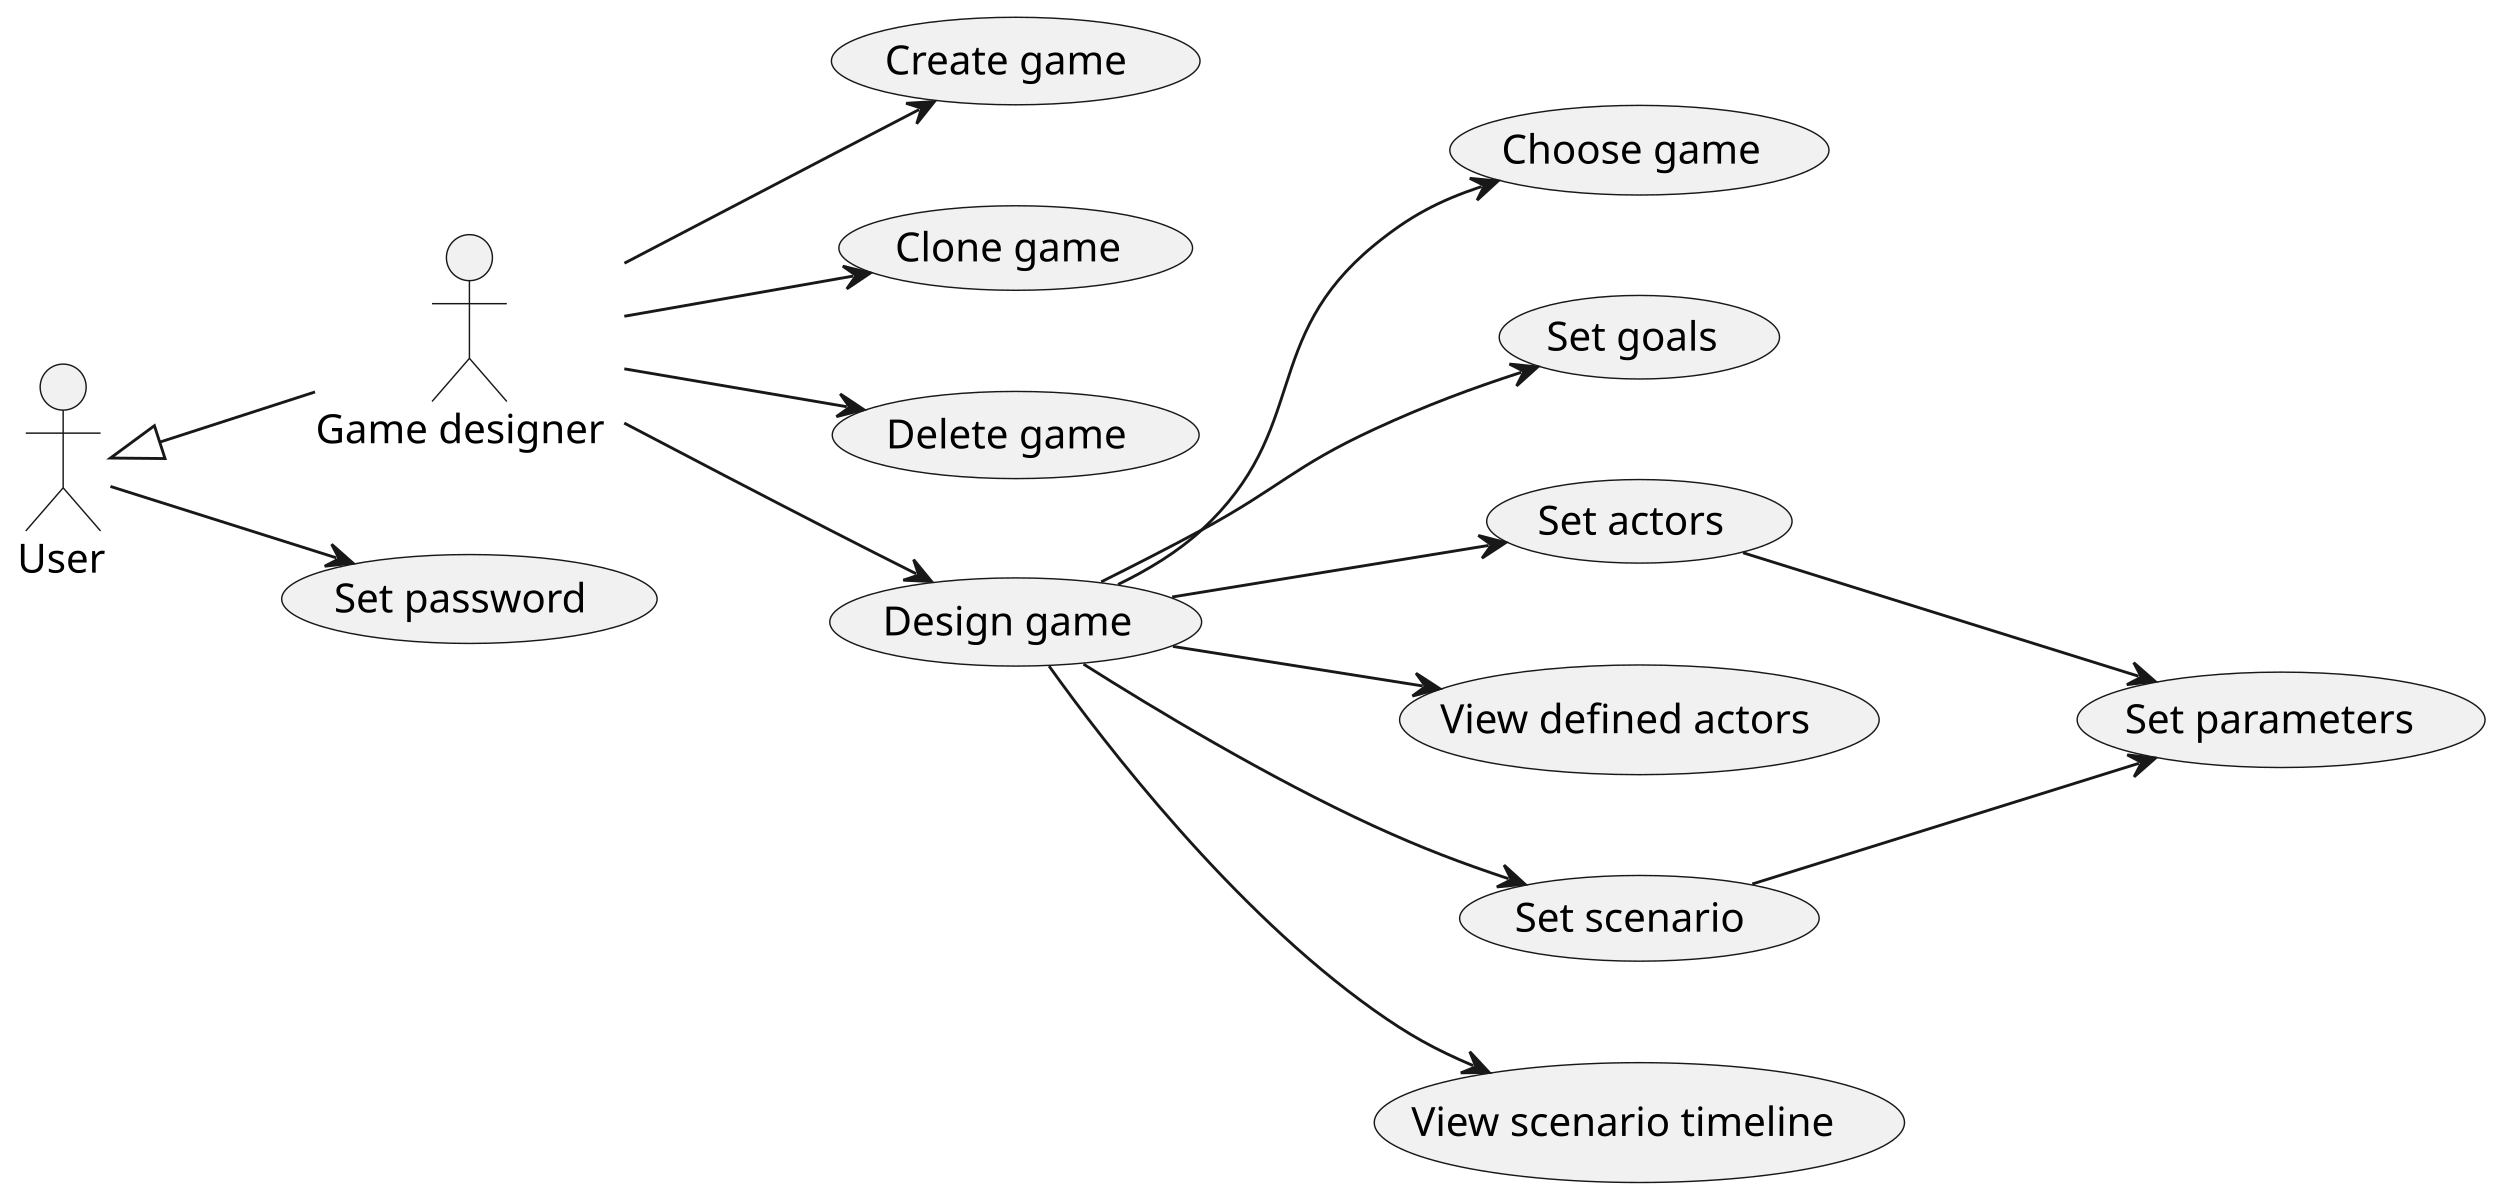
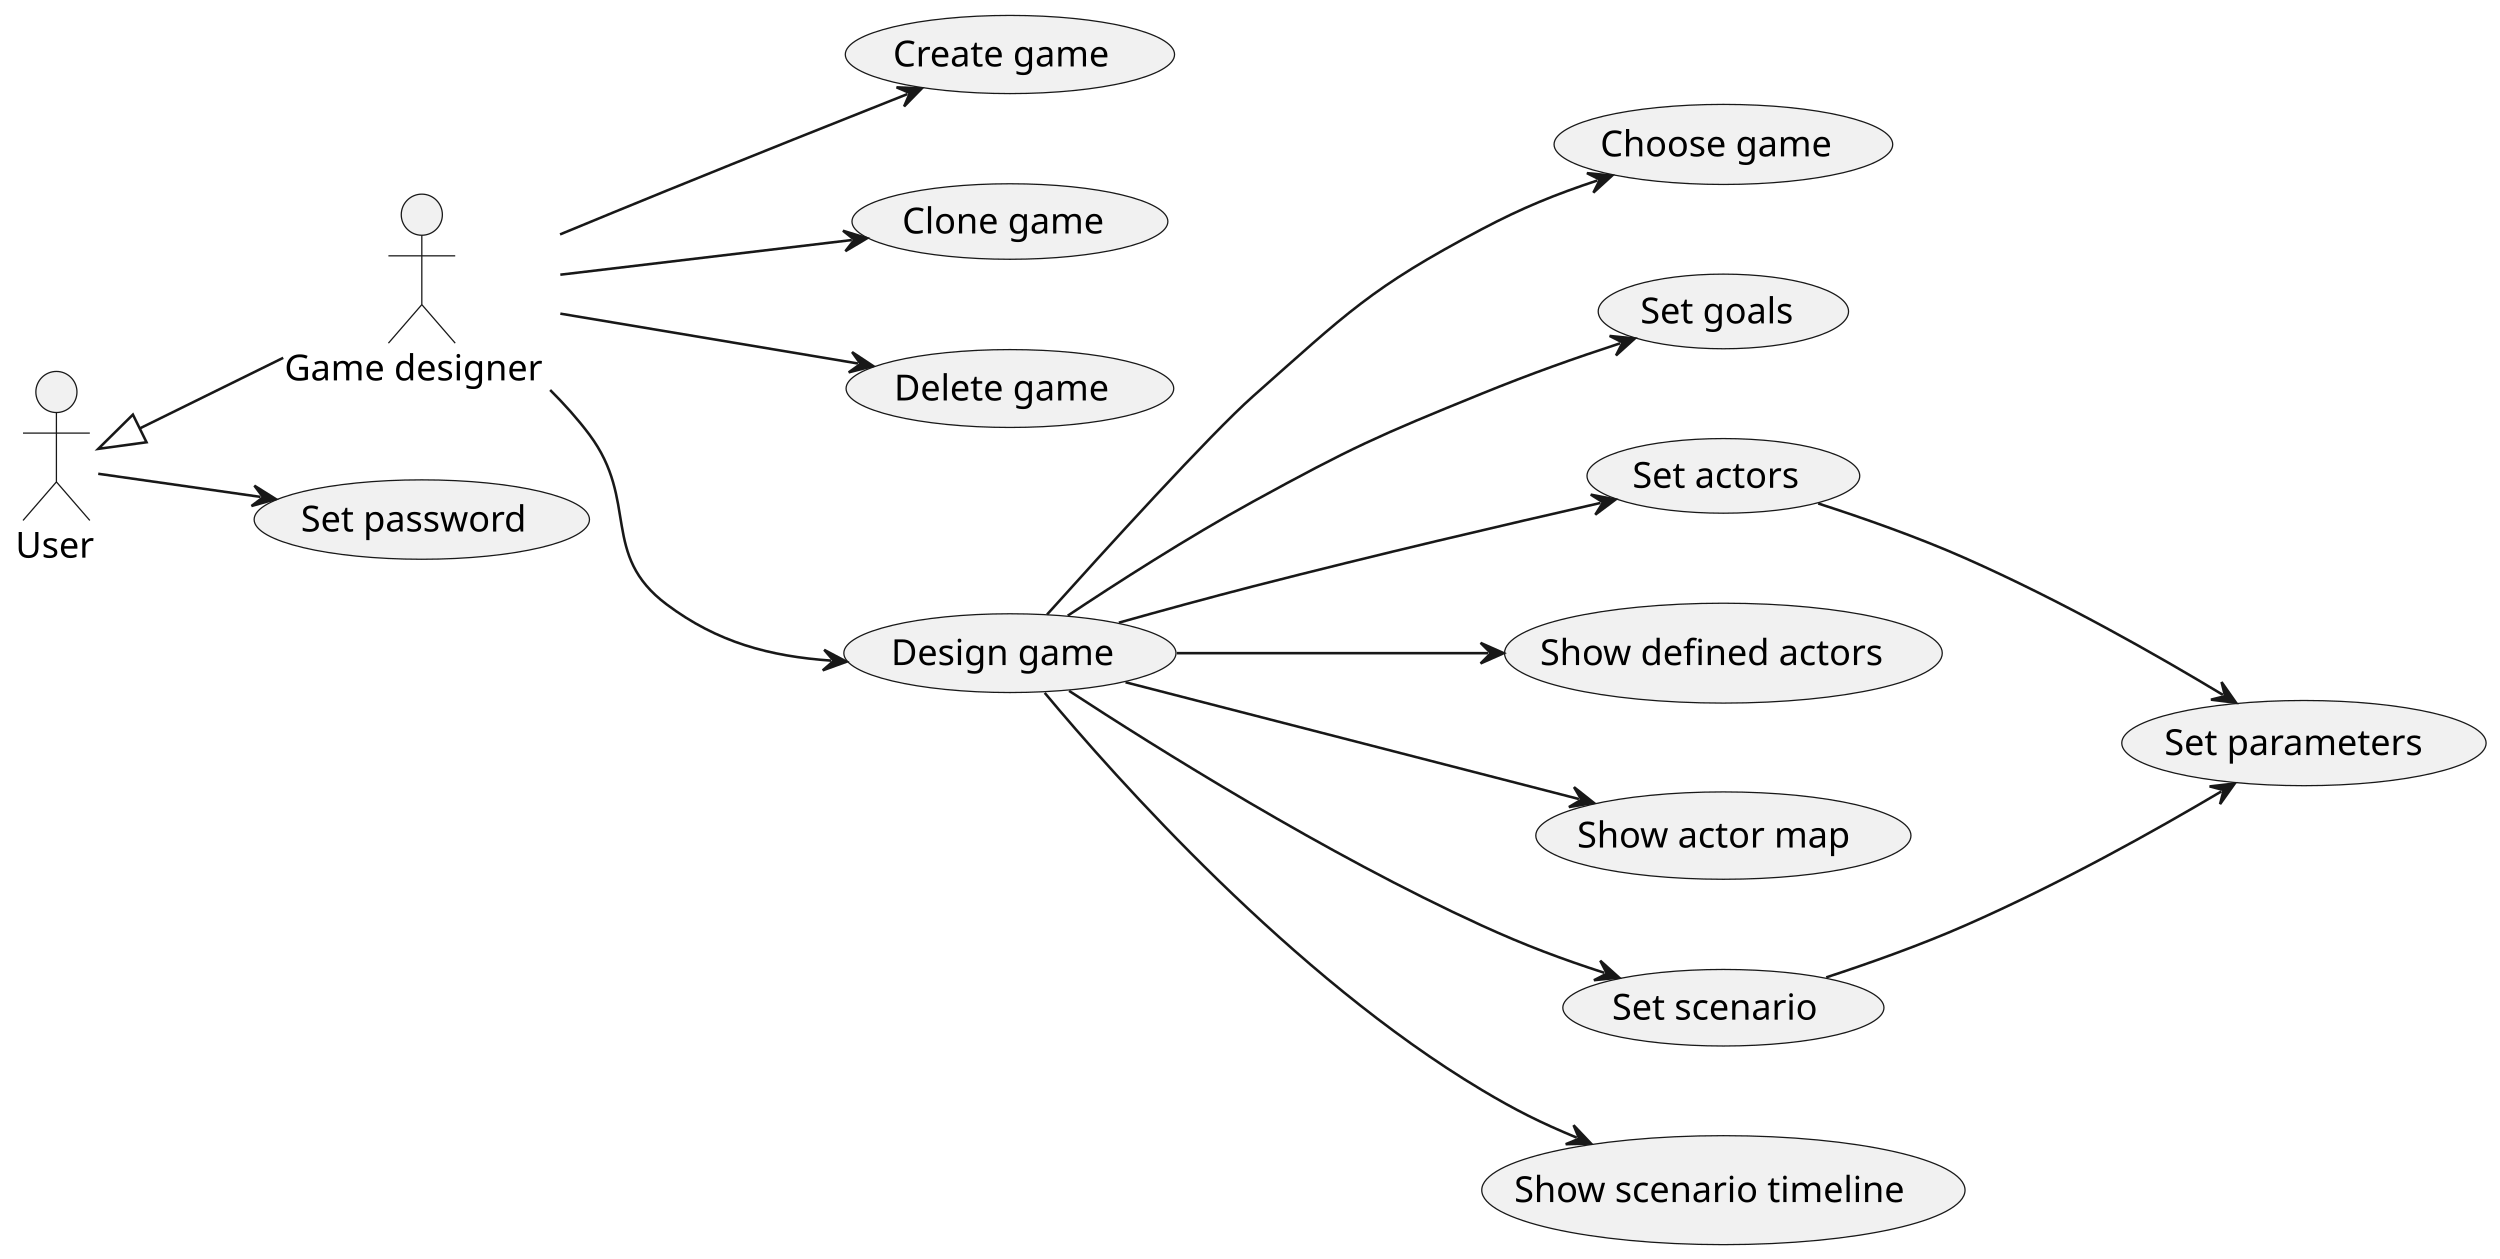
- <svg xmlns="http://www.w3.org/2000/svg" contentStyleType="text/css" data-diagram-type="DESCRIPTION" height="417px" preserveAspectRatio="none" style="width:869px;height:417px;background:#FFFFFF;" version="1.1" viewBox="0 0 869 417" width="869px" zoomAndPan="magnify">
+ <svg xmlns="http://www.w3.org/2000/svg" contentStyleType="text/css" data-diagram-type="DESCRIPTION" height="490px" preserveAspectRatio="none" style="width:973px;height:490px;background:#FFFFFF;" version="1.1" viewBox="0 0 973 490" width="973px" zoomAndPan="magnify">
  <defs />
  <g>
    <g class="entity" data-entity="GD" data-source-line="3" data-uid="ent0002" id="entity_GD">
-       <ellipse cx="163.171" cy="89.56" fill="#F1F1F1" rx="8" ry="8" style="stroke:#181818;stroke-width:0.5;" />
-       <path d="M163.171,97.56 L163.171,124.56 M150.171,105.56 L176.171,105.56 M163.171,124.56 L150.171,139.56 M163.171,124.56 L176.171,139.56" fill="none" style="stroke:#181818;stroke-width:0.5;" />
-       <text fill="#000000" font-family="sans-serif" font-size="14" lengthAdjust="spacing" textLength="106.941" x="109.7" y="154.055">Game designer</text>
+       <ellipse cx="164.171" cy="83.56" fill="#F1F1F1" rx="8" ry="8" style="stroke:#181818;stroke-width:0.5;" />
+       <path d="M164.171,91.56 L164.171,118.56 M151.171,99.56 L177.171,99.56 M164.171,118.56 L151.171,133.56 M164.171,118.56 L177.171,133.56" fill="none" style="stroke:#181818;stroke-width:0.5;" />
+       <text fill="#000000" font-family="sans-serif" font-size="14" lengthAdjust="spacing" textLength="106.941" x="110.7" y="148.055">Game designer</text>
    </g>
    <g class="entity" data-entity="User" data-source-line="4" data-uid="ent0003" id="entity_User">
-       <ellipse cx="21.955" cy="134.56" fill="#F1F1F1" rx="8" ry="8" style="stroke:#181818;stroke-width:0.5;" />
-       <path d="M21.955,142.56 L21.955,169.56 M8.955,150.56 L34.955,150.56 M21.955,169.56 L8.955,184.56 M21.955,169.56 L34.955,184.56" fill="none" style="stroke:#181818;stroke-width:0.5;" />
-       <text fill="#000000" font-family="sans-serif" font-size="14" lengthAdjust="spacing" textLength="31.91" x="6" y="199.055">User</text>
+       <ellipse cx="21.955" cy="152.56" fill="#F1F1F1" rx="8" ry="8" style="stroke:#181818;stroke-width:0.5;" />
+       <path d="M21.955,160.56 L21.955,187.56 M8.955,168.56 L34.955,168.56 M21.955,187.56 L8.955,202.56 M21.955,187.56 L34.955,202.56" fill="none" style="stroke:#181818;stroke-width:0.5;" />
+       <text fill="#000000" font-family="sans-serif" font-size="14" lengthAdjust="spacing" textLength="31.91" x="6" y="217.055">User</text>
    </g>
-     <g class="entity" data-entity="Set password" data-source-line="6" data-uid="ent0005" id="entity_Set password">
-       <ellipse cx="163.168" cy="208.212" fill="#F1F1F1" rx="65.258" ry="15.452" style="stroke:#181818;stroke-width:0.5;" />
-       <text fill="#000000" font-family="sans-serif" font-size="14" lengthAdjust="spacing" textLength="94.151" x="116.092" y="212.86">Set password</text>
+     <g class="entity" data-entity="Set password" data-source-line="5" data-uid="ent0005" id="entity_Set password">
+       <ellipse cx="164.168" cy="202.212" fill="#F1F1F1" rx="65.258" ry="15.452" style="stroke:#181818;stroke-width:0.5;" />
+       <text fill="#000000" font-family="sans-serif" font-size="14" lengthAdjust="spacing" textLength="94.151" x="117.092" y="206.86">Set password</text>
    </g>
-     <g class="entity" data-entity="Create game" data-source-line="8" data-uid="ent0007" id="entity_Create game">
-       <ellipse cx="353.063" cy="21.215" fill="#F1F1F1" rx="64.073" ry="15.214" style="stroke:#181818;stroke-width:0.5;" />
-       <text fill="#000000" font-family="sans-serif" font-size="14" lengthAdjust="spacing" textLength="90.993" x="307.566" y="25.863">Create game</text>
+     <g class="entity" data-entity="Create game" data-source-line="7" data-uid="ent0007" id="entity_Create game">
+       <ellipse cx="393.063" cy="21.215" fill="#F1F1F1" rx="64.073" ry="15.214" style="stroke:#181818;stroke-width:0.5;" />
+       <text fill="#000000" font-family="sans-serif" font-size="14" lengthAdjust="spacing" textLength="90.993" x="347.566" y="25.863">Create game</text>
    </g>
-     <g class="entity" data-entity="Clone game" data-source-line="10" data-uid="ent0009" id="entity_Clone game">
-       <ellipse cx="353.063" cy="86.215" fill="#F1F1F1" rx="61.473" ry="14.694" style="stroke:#181818;stroke-width:0.5;" />
-       <text fill="#000000" font-family="sans-serif" font-size="14" lengthAdjust="spacing" textLength="83.884" x="311.121" y="90.863">Clone game</text>
+     <g class="entity" data-entity="Clone game" data-source-line="9" data-uid="ent0009" id="entity_Clone game">
+       <ellipse cx="393.063" cy="86.215" fill="#F1F1F1" rx="61.473" ry="14.694" style="stroke:#181818;stroke-width:0.5;" />
+       <text fill="#000000" font-family="sans-serif" font-size="14" lengthAdjust="spacing" textLength="83.884" x="351.121" y="90.863">Clone game</text>
    </g>
-     <g class="entity" data-entity="Delete game" data-source-line="12" data-uid="ent0011" id="entity_Delete game">
-       <ellipse cx="353.055" cy="151.213" fill="#F1F1F1" rx="63.765" ry="15.153" style="stroke:#181818;stroke-width:0.5;" />
-       <text fill="#000000" font-family="sans-serif" font-size="14" lengthAdjust="spacing" textLength="90.166" x="307.972" y="155.862">Delete game</text>
+     <g class="entity" data-entity="Delete game" data-source-line="10" data-uid="ent0011" id="entity_Delete game">
+       <ellipse cx="393.055" cy="151.213" fill="#F1F1F1" rx="63.765" ry="15.153" style="stroke:#181818;stroke-width:0.5;" />
+       <text fill="#000000" font-family="sans-serif" font-size="14" lengthAdjust="spacing" textLength="90.166" x="347.972" y="155.862">Delete game</text>
    </g>
-     <g class="entity" data-entity="Design game" data-source-line="14" data-uid="ent0013" id="entity_Design game">
-       <ellipse cx="353.057" cy="216.208" fill="#F1F1F1" rx="64.637" ry="15.328" style="stroke:#181818;stroke-width:0.5;" />
-       <text fill="#000000" font-family="sans-serif" font-size="14" lengthAdjust="spacing" textLength="92.504" x="306.805" y="220.856">Design game</text>
+     <g class="entity" data-entity="Design game" data-source-line="12" data-uid="ent0013" id="entity_Design game">
+       <ellipse cx="393.057" cy="254.208" fill="#F1F1F1" rx="64.637" ry="15.328" style="stroke:#181818;stroke-width:0.5;" />
+       <text fill="#000000" font-family="sans-serif" font-size="14" lengthAdjust="spacing" textLength="92.504" x="346.805" y="258.856">Design game</text>
    </g>
-     <g class="entity" data-entity="Choose game" data-source-line="15" data-uid="ent0015" id="entity_Choose game">
-       <ellipse cx="569.854" cy="52.211" fill="#F1F1F1" rx="65.904" ry="15.581" style="stroke:#181818;stroke-width:0.5;" />
-       <text fill="#000000" font-family="sans-serif" font-size="14" lengthAdjust="spacing" textLength="95.853" x="521.927" y="56.859">Choose game</text>
+     <g class="entity" data-entity="Choose game" data-source-line="13" data-uid="ent0015" id="entity_Choose game">
+       <ellipse cx="670.744" cy="56.211" fill="#F1F1F1" rx="65.904" ry="15.581" style="stroke:#181818;stroke-width:0.5;" />
+       <text fill="#000000" font-family="sans-serif" font-size="14" lengthAdjust="spacing" textLength="95.853" x="622.817" y="60.859">Choose game</text>
    </g>
-     <g class="entity" data-entity="Set goals" data-source-line="16" data-uid="ent0017" id="entity_Set goals">
-       <ellipse cx="569.847" cy="117.214" fill="#F1F1F1" rx="48.718" ry="14.524" style="stroke:#181818;stroke-width:0.5;" />
-       <text fill="#000000" font-family="sans-serif" font-size="14" lengthAdjust="spacing" textLength="64.654" x="537.52" y="121.862">Set goals</text>
+     <g class="entity" data-entity="Set goals" data-source-line="14" data-uid="ent0017" id="entity_Set goals">
+       <ellipse cx="670.737" cy="121.214" fill="#F1F1F1" rx="48.718" ry="14.524" style="stroke:#181818;stroke-width:0.5;" />
+       <text fill="#000000" font-family="sans-serif" font-size="14" lengthAdjust="spacing" textLength="64.654" x="638.41" y="125.862">Set goals</text>
    </g>
-     <g class="entity" data-entity="Set actors" data-source-line="17" data-uid="ent0019" id="entity_Set actors">
-       <ellipse cx="569.847" cy="181.214" fill="#F1F1F1" rx="53.078" ry="14.524" style="stroke:#181818;stroke-width:0.5;" />
-       <text fill="#000000" font-family="sans-serif" font-size="14" lengthAdjust="spacing" textLength="70.82" x="534.437" y="185.862">Set actors</text>
+     <g class="entity" data-entity="Set actors" data-source-line="15" data-uid="ent0019" id="entity_Set actors">
+       <ellipse cx="670.737" cy="185.214" fill="#F1F1F1" rx="53.078" ry="14.524" style="stroke:#181818;stroke-width:0.5;" />
+       <text fill="#000000" font-family="sans-serif" font-size="14" lengthAdjust="spacing" textLength="70.82" x="635.327" y="189.862">Set actors</text>
    </g>
-     <g class="entity" data-entity="View defined actors" data-source-line="18" data-uid="ent0021" id="entity_View defined actors">
-       <ellipse cx="569.847" cy="250.209" fill="#F1F1F1" rx="83.347" ry="19.07" style="stroke:#181818;stroke-width:0.5;" />
-       <text fill="#000000" font-family="sans-serif" font-size="14" lengthAdjust="spacing" textLength="138.503" x="500.596" y="254.858">View defined actors</text>
+     <g class="entity" data-entity="Show defined actors" data-source-line="16" data-uid="ent0021" id="entity_Show defined actors">
+       <ellipse cx="670.744" cy="254.207" fill="#F1F1F1" rx="85.184" ry="19.437" style="stroke:#181818;stroke-width:0.5;" />
+       <text fill="#000000" font-family="sans-serif" font-size="14" lengthAdjust="spacing" textLength="142.748" x="599.37" y="258.855">Show defined actors</text>
    </g>
-     <g class="entity" data-entity="Set scenario" data-source-line="19" data-uid="ent0023" id="entity_Set scenario">
-       <ellipse cx="569.853" cy="319.209" fill="#F1F1F1" rx="62.493" ry="14.899" style="stroke:#181818;stroke-width:0.5;" />
-       <text fill="#000000" font-family="sans-serif" font-size="14" lengthAdjust="spacing" textLength="86.707" x="526.5" y="323.857">Set scenario</text>
+     <g class="entity" data-entity="Show actor map" data-source-line="17" data-uid="ent0023" id="entity_Show actor map">
+       <ellipse cx="670.739" cy="325.212" fill="#F1F1F1" rx="73.009" ry="17.002" style="stroke:#181818;stroke-width:0.5;" />
+       <text fill="#000000" font-family="sans-serif" font-size="14" lengthAdjust="spacing" textLength="113.866" x="613.806" y="329.86">Show actor map</text>
    </g>
-     <g class="entity" data-entity="View scenario timeline" data-source-line="20" data-uid="ent0025" id="entity_View scenario timeline">
-       <ellipse cx="569.851" cy="390.21" fill="#F1F1F1" rx="92.151" ry="20.83" style="stroke:#181818;stroke-width:0.5;" />
-       <text fill="#000000" font-family="sans-serif" font-size="14" lengthAdjust="spacing" textLength="158.594" x="490.554" y="394.859">View scenario timeline</text>
+     <g class="entity" data-entity="Set scenario" data-source-line="18" data-uid="ent0025" id="entity_Set scenario">
+       <ellipse cx="670.743" cy="392.209" fill="#F1F1F1" rx="62.493" ry="14.899" style="stroke:#181818;stroke-width:0.5;" />
+       <text fill="#000000" font-family="sans-serif" font-size="14" lengthAdjust="spacing" textLength="86.707" x="627.39" y="396.857">Set scenario</text>
    </g>
-     <g class="entity" data-entity="Set parameters" data-source-line="21" data-uid="ent0027" id="entity_Set parameters">
-       <ellipse cx="792.913" cy="250.21" fill="#F1F1F1" rx="70.903" ry="16.581" style="stroke:#181818;stroke-width:0.5;" />
-       <text fill="#000000" font-family="sans-serif" font-size="14" lengthAdjust="spacing" textLength="108.644" x="738.591" y="254.859">Set parameters</text>
+     <g class="entity" data-entity="Show scenario timeline" data-source-line="19" data-uid="ent0027" id="entity_Show scenario timeline">
+       <ellipse cx="670.744" cy="463.209" fill="#F1F1F1" rx="94.044" ry="21.209" style="stroke:#181818;stroke-width:0.5;" />
+       <text fill="#000000" font-family="sans-serif" font-size="14" lengthAdjust="spacing" textLength="162.839" x="589.325" y="467.857">Show scenario timeline</text>
+     </g>
+     <g class="entity" data-entity="Set parameters" data-source-line="20" data-uid="ent0029" id="entity_Set parameters">
+       <ellipse cx="896.693" cy="289.211" fill="#F1F1F1" rx="70.903" ry="16.581" style="stroke:#181818;stroke-width:0.5;" />
+       <text fill="#000000" font-family="sans-serif" font-size="14" lengthAdjust="spacing" textLength="108.644" x="842.371" y="293.859">Set parameters</text>
    </g>
    <g class="link" data-entity-1="User" data-entity-2="GD" data-source-line="4" data-uid="lnk4" id="link_User_GD">
-       <path d="M55.517,153.681 C72.647,148.141 84.11,144.44 109.5,136.24" fill="none" id="User-backto-GD" style="stroke:#181818;stroke-width:1;" />
-       <polygon fill="none" points="38.39,159.22,57.363,159.39,53.67,147.972,38.39,159.22" style="stroke:#181818;stroke-width:1;" />
+       <path d="M54.378,166.748 C71.618,158.258 84.49,151.93 110.23,139.26" fill="none" id="User-backto-GD" style="stroke:#181818;stroke-width:1;" />
+       <polygon fill="none" points="38.23,174.7,57.029,172.13,51.727,161.365,38.23,174.7" style="stroke:#181818;stroke-width:1;" />
    </g>
-     <g class="link" data-entity-1="User" data-entity-2="Set password" data-source-line="6" data-uid="lnk6" id="link_User_Set password">
-       <path d="M38.39,169.09 C58.56,175.46 88.909,185.051 116.929,193.911" fill="none" id="User-to-Set password" style="stroke:#181818;stroke-width:1;" />
-       <polygon fill="#181818" points="122.65,195.72,115.275,189.193,117.883,194.213,112.863,196.821,122.65,195.72" style="stroke:#181818;stroke-width:1;" />
+     <g class="link" data-entity-1="User" data-entity-2="Set password" data-source-line="5" data-uid="lnk6" id="link_User_Set password">
+       <path d="M38.23,184.39 C54.84,186.76 76.42,189.832 101.41,193.401" fill="none" id="User-to-Set password" style="stroke:#181818;stroke-width:1;" />
+       <polygon fill="#181818" points="107.35,194.25,99.006,189.017,102.4,193.543,97.875,196.937,107.35,194.25" style="stroke:#181818;stroke-width:1;" />
    </g>
-     <g class="link" data-entity-1="GD" data-entity-2="Create game" data-source-line="8" data-uid="lnk8" id="link_GD_Create game">
-       <path d="M217.05,91.49 C239.11,79.95 265,66.41 288.43,54.21 C300.35,48 308.214,43.922 319.474,38.083" fill="none" id="GD-to-Create game" style="stroke:#181818;stroke-width:1;" />
-       <polygon fill="#181818" points="324.8,35.32,314.969,35.913,320.361,37.622,318.652,43.014,324.8,35.32" style="stroke:#181818;stroke-width:1;" />
+     <g class="link" data-entity-1="GD" data-entity-2="Create game" data-source-line="7" data-uid="lnk8" id="link_GD_Create game">
+       <path d="M217.97,91.23 C231.47,85.65 245.97,79.68 259.43,74.21 C293.19,60.48 326.343,47.252 353.193,36.602" fill="none" id="GD-to-Create game" style="stroke:#181818;stroke-width:1;" />
+       <polygon fill="#181818" points="358.77,34.39,348.929,33.99,354.122,36.233,351.879,41.426,358.77,34.39" style="stroke:#181818;stroke-width:1;" />
    </g>
-     <g class="link" data-entity-1="GD" data-entity-2="Clone game" data-source-line="10" data-uid="lnk10" id="link_GD_Clone game">
-       <path d="M217.01,109.93 C243.82,105.22 270.281,100.579 296.611,95.949" fill="none" id="GD-to-Clone game" style="stroke:#181818;stroke-width:1;" />
-       <polygon fill="#181818" points="302.52,94.91,292.963,92.529,297.596,95.776,294.349,100.408,302.52,94.91" style="stroke:#181818;stroke-width:1;" />
+     <g class="link" data-entity-1="GD" data-entity-2="Clone game" data-source-line="9" data-uid="lnk10" id="link_GD_Clone game">
+       <path d="M218.08,106.91 C253.96,102.65 295.302,97.729 331.532,93.419" fill="none" id="GD-to-Clone game" style="stroke:#181818;stroke-width:1;" />
+       <polygon fill="#181818" points="337.49,92.71,328.08,89.801,332.525,93.301,329.026,97.745,337.49,92.71" style="stroke:#181818;stroke-width:1;" />
    </g>
-     <g class="link" data-entity-1="GD" data-entity-2="Delete game" data-source-line="12" data-uid="lnk12" id="link_GD_Delete game">
-       <path d="M217.01,128.21 C243.06,132.65 268.445,136.973 294.355,141.383" fill="none" id="GD-to-Delete game" style="stroke:#181818;stroke-width:1;" />
-       <polygon fill="#181818" points="300.27,142.39,292.069,136.937,295.341,141.551,290.726,144.823,300.27,142.39" style="stroke:#181818;stroke-width:1;" />
+     <g class="link" data-entity-1="GD" data-entity-2="Delete game" data-source-line="10" data-uid="lnk12" id="link_GD_Delete game">
+       <path d="M218.08,122.07 C254.74,128.21 297.423,135.358 333.933,141.478" fill="none" id="GD-to-Delete game" style="stroke:#181818;stroke-width:1;" />
+       <polygon fill="#181818" points="339.85,142.47,331.635,137.037,334.919,141.643,330.313,144.927,339.85,142.47" style="stroke:#181818;stroke-width:1;" />
    </g>
-     <g class="link" data-entity-1="GD" data-entity-2="Design game" data-source-line="14" data-uid="lnk14" id="link_GD_Design game">
-       <path d="M216.98,147.07 C239.02,158.64 264.92,172.15 288.43,184.21 C299.98,190.14 307.397,193.889 318.457,199.439" fill="none" id="GD-to-Design game" style="stroke:#181818;stroke-width:1;" />
-       <polygon fill="#181818" points="323.82,202.13,317.57,194.518,319.351,199.887,313.982,201.669,323.82,202.13" style="stroke:#181818;stroke-width:1;" />
+     <g class="link" data-entity-1="GD" data-entity-2="Design game" data-source-line="12" data-uid="lnk14" id="link_GD_Design game">
+       <path d="M214.12,151.79 C219.65,157.3 224.92,163.16 229.43,169.21 C248.68,195.05 233.64,215.89 259.43,235.21 C279.25,250.07 299.545,255.428 323.485,257.118" fill="none" id="GD-to-Design game" style="stroke:#181818;stroke-width:1;" />
+       <polygon fill="#181818" points="329.47,257.54,320.774,252.916,324.482,257.188,320.211,260.896,329.47,257.54" style="stroke:#181818;stroke-width:1;" />
+       <text fill="#000000" font-family="sans-serif" font-size="13" lengthAdjust="spacing" textLength="37.191" x="260.43" y="156.277">         </text>
+       <text fill="#000000" font-family="sans-serif" font-size="13" lengthAdjust="spacing" textLength="4.132" x="276.959" y="171.41"> </text>
+       <text fill="#000000" font-family="sans-serif" font-size="13" lengthAdjust="spacing" textLength="4.132" x="276.959" y="186.542"> </text>
+       <text fill="#000000" font-family="sans-serif" font-size="13" lengthAdjust="spacing" textLength="4.132" x="276.959" y="201.675"> </text>
+       <text fill="#000000" font-family="sans-serif" font-size="13" lengthAdjust="spacing" textLength="4.132" x="276.959" y="216.808"> </text>
+       <text fill="#000000" font-family="sans-serif" font-size="13" lengthAdjust="spacing" textLength="4.132" x="276.959" y="231.941"> </text>
    </g>
-     <g class="link" data-entity-1="Design game" data-entity-2="Choose game" data-source-line="15" data-uid="lnk16" id="link_Design game_Choose game">
-       <path d="M388.66,203.14 C398.78,198.24 409.34,191.93 417.7,184.21 C455.49,149.29 437.91,117.83 477.7,85.21 C490.07,75.07 500.122,69.829 515.022,64.829" fill="none" id="Design game-to-Choose game" style="stroke:#181818;stroke-width:1;" />
-       <polygon fill="#181818" points="520.71,62.92,510.905,61.991,515.97,64.511,513.45,69.575,520.71,62.92" style="stroke:#181818;stroke-width:1;" />
+     <g class="link" data-entity-1="Design game" data-entity-2="Choose game" data-source-line="13" data-uid="lnk16" id="link_Design game_Choose game">
+       <path d="M407.52,239.16 C429.21,215.02 471.14,168.87 487.7,154.21 C524.38,121.75 533.39,112.08 576.7,89.21 C592.61,80.81 605.436,75.64 621.736,70.23" fill="none" id="Design game-to-Choose game" style="stroke:#181818;stroke-width:1;" />
+       <polygon fill="#181818" points="627.43,68.34,617.628,67.379,622.684,69.915,620.148,74.971,627.43,68.34" style="stroke:#181818;stroke-width:1;" />
+       <text fill="#000000" font-family="sans-serif" font-size="13" lengthAdjust="spacing" textLength="57.852" x="488.7" y="103.277">              </text>
    </g>
-     <g class="link" data-entity-1="Design game" data-entity-2="Set goals" data-source-line="16" data-uid="lnk18" id="link_Design game_Set goals">
-       <path d="M382.77,202.25 C393.77,196.77 406.4,190.34 417.7,184.21 C444.84,169.49 449.68,162.16 477.7,149.21 C495.97,140.77 511.435,135.069 528.775,129.419" fill="none" id="Design game-to-Set goals" style="stroke:#181818;stroke-width:1;" />
-       <polygon fill="#181818" points="534.48,127.56,524.684,126.545,529.726,129.109,527.162,134.151,534.48,127.56" style="stroke:#181818;stroke-width:1;" />
+     <g class="link" data-entity-1="Design game" data-entity-2="Set goals" data-source-line="14" data-uid="lnk18" id="link_Design game_Set goals">
+       <path d="M415.56,239.62 C434.25,227.18 462.26,209.16 487.7,195.21 C526.05,174.18 536.18,169.68 576.7,153.21 C596.17,145.3 612.699,139.47 630.559,133.611" fill="none" id="Design game-to-Set goals" style="stroke:#181818;stroke-width:1;" />
+       <polygon fill="#181818" points="636.26,131.74,626.462,130.745,631.509,133.299,628.956,138.346,636.26,131.74" style="stroke:#181818;stroke-width:1;" />
    </g>
-     <g class="link" data-entity-1="Design game" data-entity-2="Set actors" data-source-line="17" data-uid="lnk20" id="link_Design game_Set actors">
-       <path d="M407.43,207.51 C443.09,201.7 483.568,195.104 517.468,189.584" fill="none" id="Design game-to-Set actors" style="stroke:#181818;stroke-width:1;" />
-       <polygon fill="#181818" points="523.39,188.62,513.864,186.118,518.455,189.424,515.15,194.014,523.39,188.62" style="stroke:#181818;stroke-width:1;" />
+     <g class="link" data-entity-1="Design game" data-entity-2="Set actors" data-source-line="15" data-uid="lnk20" id="link_Design game_Set actors">
+       <path d="M435.46,242.34 C451.71,237.78 470.54,232.62 487.7,228.21 C535.98,215.81 585.96,204.151 622.929,195.741" fill="none" id="Design game-to-Set actors" style="stroke:#181818;stroke-width:1;" />
+       <polygon fill="#181818" points="628.78,194.41,619.117,192.506,623.905,195.519,620.891,200.307,628.78,194.41" style="stroke:#181818;stroke-width:1;" />
    </g>
-     <g class="link" data-entity-1="Design game" data-entity-2="View defined actors" data-source-line="18" data-uid="lnk22" id="link_Design game_View defined actors">
-       <path d="M407.71,224.7 C435.79,229.15 464.554,233.701 494.544,238.451" fill="none" id="Design game-to-View defined actors" style="stroke:#181818;stroke-width:1;" />
-       <polygon fill="#181818" points="500.47,239.39,492.207,234.031,495.532,238.608,490.955,241.933,500.47,239.39" style="stroke:#181818;stroke-width:1;" />
+     <g class="link" data-entity-1="Design game" data-entity-2="Show defined actors" data-source-line="16" data-uid="lnk22" id="link_Design game_Show defined actors">
+       <path d="M458,254.21 C495.86,254.21 538.27,254.21 579.25,254.21" fill="none" id="Design game-to-Show defined actors" style="stroke:#181818;stroke-width:1;" />
+       <polygon fill="#181818" points="585.25,254.21,576.25,250.21,580.25,254.21,576.25,258.21,585.25,254.21" style="stroke:#181818;stroke-width:1;" />
    </g>
-     <g class="link" data-entity-1="Design game" data-entity-2="Set scenario" data-source-line="19" data-uid="lnk24" id="link_Design game_Set scenario">
-       <path d="M376.64,230.86 C400.92,246.22 441.02,270.41 477.7,287.21 C494.47,294.89 507.967,299.985 524.397,305.455" fill="none" id="Design game-to-Set scenario" style="stroke:#181818;stroke-width:1;" />
-       <polygon fill="#181818" points="530.09,307.35,522.814,300.712,525.346,305.771,520.287,308.302,530.09,307.35" style="stroke:#181818;stroke-width:1;" />
+     <g class="link" data-entity-1="Design game" data-entity-2="Show actor map" data-source-line="17" data-uid="lnk24" id="link_Design game_Show actor map">
+       <path d="M438.05,265.54 C487.76,278.34 562.669,297.634 614.519,310.984" fill="none" id="Design game-to-Show actor map" style="stroke:#181818;stroke-width:1;" />
+       <polygon fill="#181818" points="620.33,312.48,612.612,306.362,615.488,311.233,610.617,314.11,620.33,312.48" style="stroke:#181818;stroke-width:1;" />
    </g>
-     <g class="link" data-entity-1="Design game" data-entity-2="View scenario timeline" data-source-line="20" data-uid="lnk26" id="link_Design game_View scenario timeline">
-       <path d="M364.66,231.54 C384.2,258.84 428.44,316.28 477.7,351.21 C489.78,359.77 498.501,364.626 512.101,370.426" fill="none" id="Design game-to-View scenario timeline" style="stroke:#181818;stroke-width:1;" />
-       <polygon fill="#181818" points="517.62,372.78,510.911,365.57,513.021,370.819,507.772,372.929,517.62,372.78" style="stroke:#181818;stroke-width:1;" />
+     <g class="link" data-entity-1="Design game" data-entity-2="Set scenario" data-source-line="18" data-uid="lnk26" id="link_Design game_Set scenario">
+       <path d="M416.09,268.89 C449.67,290.84 516.18,332.56 576.7,360.21 C593.79,368.02 607.663,373.177 624.443,378.627" fill="none" id="Design game-to-Set scenario" style="stroke:#181818;stroke-width:1;" />
+       <polygon fill="#181818" points="630.15,380.48,622.826,373.896,625.394,378.935,620.355,381.504,630.15,380.48" style="stroke:#181818;stroke-width:1;" />
    </g>
-     <g class="link" data-entity-1="Set scenario" data-entity-2="Set parameters" data-source-line="21" data-uid="lnk28" id="link_Set scenario_Set parameters">
-       <path d="M609.1,307.27 C648.15,295.08 702.903,277.988 743.492,265.318" fill="none" id="Set scenario-to-Set parameters" style="stroke:#181818;stroke-width:1;" />
-       <polygon fill="#181818" points="749.22,263.53,739.437,262.393,744.447,265.02,741.821,270.03,749.22,263.53" style="stroke:#181818;stroke-width:1;" />
+     <g class="link" data-entity-1="Design game" data-entity-2="Show scenario timeline" data-source-line="19" data-uid="lnk28" id="link_Design game_Show scenario timeline">
+       <path d="M406.6,269.66 C434.08,302.58 503.07,380.22 576.7,424.21 C589.93,432.12 599.519,436.899 613.679,442.779" fill="none" id="Design game-to-Show scenario timeline" style="stroke:#181818;stroke-width:1;" />
+       <polygon fill="#181818" points="619.22,445.08,612.442,437.934,614.602,443.163,609.374,445.323,619.22,445.08" style="stroke:#181818;stroke-width:1;" />
    </g>
-     <g class="link" data-entity-1="Set actors" data-entity-2="Set parameters" data-source-line="22" data-uid="lnk29" id="link_Set actors_Set parameters">
-       <path d="M605.88,192.14 C644.71,204.27 701.642,222.032 743.362,235.053" fill="none" id="Set actors-to-Set parameters" style="stroke:#181818;stroke-width:1;" />
-       <polygon fill="#181818" points="749.09,236.84,741.69,230.34,744.317,235.35,739.307,237.977,749.09,236.84" style="stroke:#181818;stroke-width:1;" />
+     <g class="link" data-entity-1="Set scenario" data-entity-2="Set parameters" data-source-line="20" data-uid="lnk30" id="link_Set scenario_Set parameters">
+       <path d="M710.77,380.39 C727.63,374.87 747.43,367.84 764.79,360.21 C802.42,343.67 838.635,323.344 864.595,307.994" fill="none" id="Set scenario-to-Set parameters" style="stroke:#181818;stroke-width:1;" />
+       <polygon fill="#181818" points="869.76,304.94,859.977,306.078,865.456,307.485,864.049,312.964,869.76,304.94" style="stroke:#181818;stroke-width:1;" />
+     </g>
+     <g class="link" data-entity-1="Set actors" data-entity-2="Set parameters" data-source-line="21" data-uid="lnk31" id="link_Set actors_Set parameters">
+       <path d="M707.64,195.96 C725.15,201.61 746.36,209.05 764.79,217.21 C802.73,234.02 839.239,254.847 865.139,270.427" fill="none" id="Set actors-to-Set parameters" style="stroke:#181818;stroke-width:1;" />
+       <polygon fill="#181818" points="870.28,273.52,864.63,265.453,865.995,270.943,860.506,272.308,870.28,273.52" style="stroke:#181818;stroke-width:1;" />
    </g>
  </g>
</svg>
